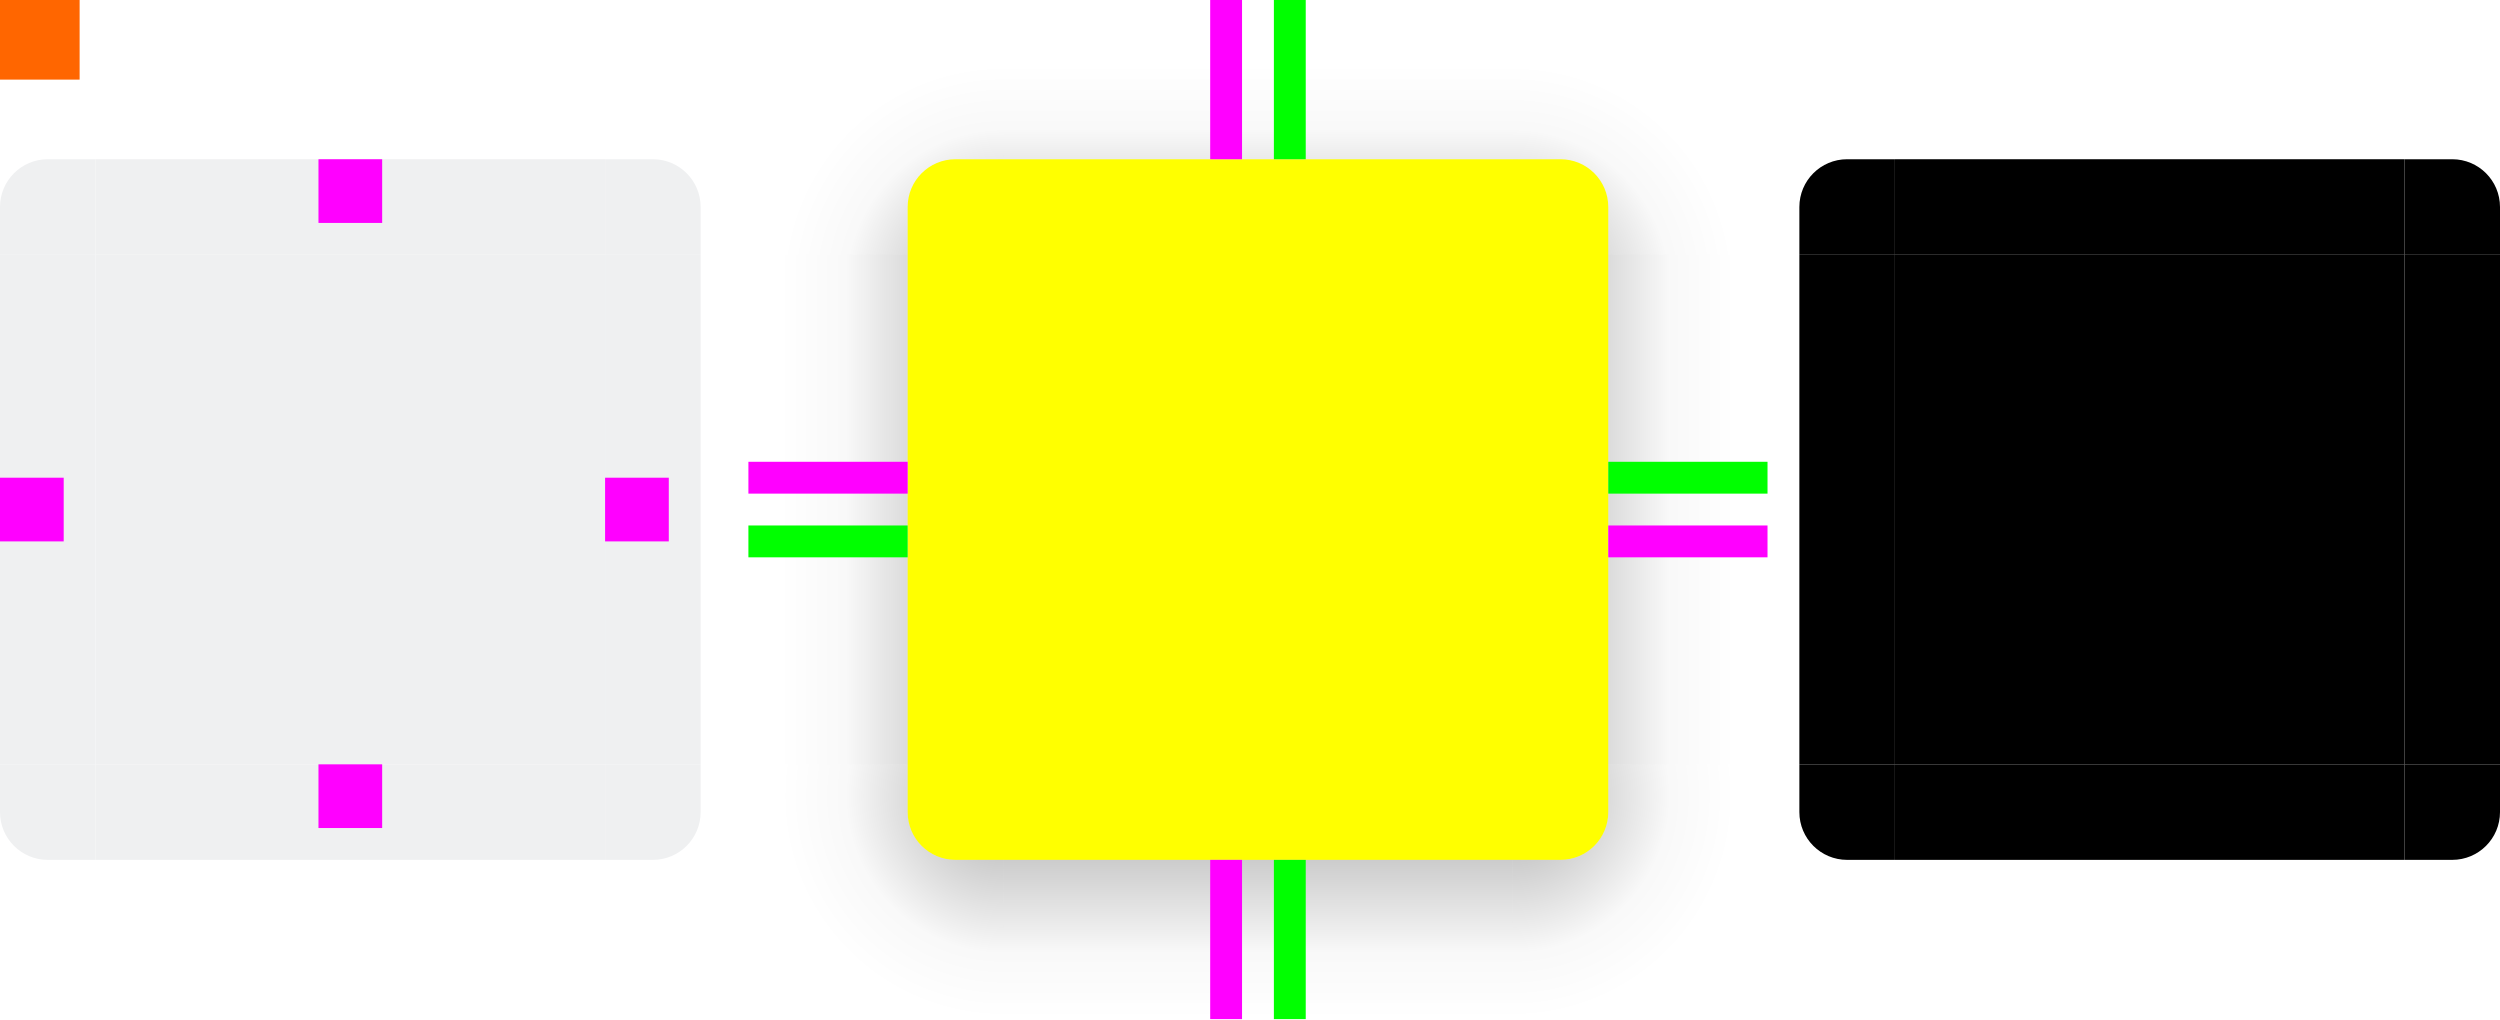
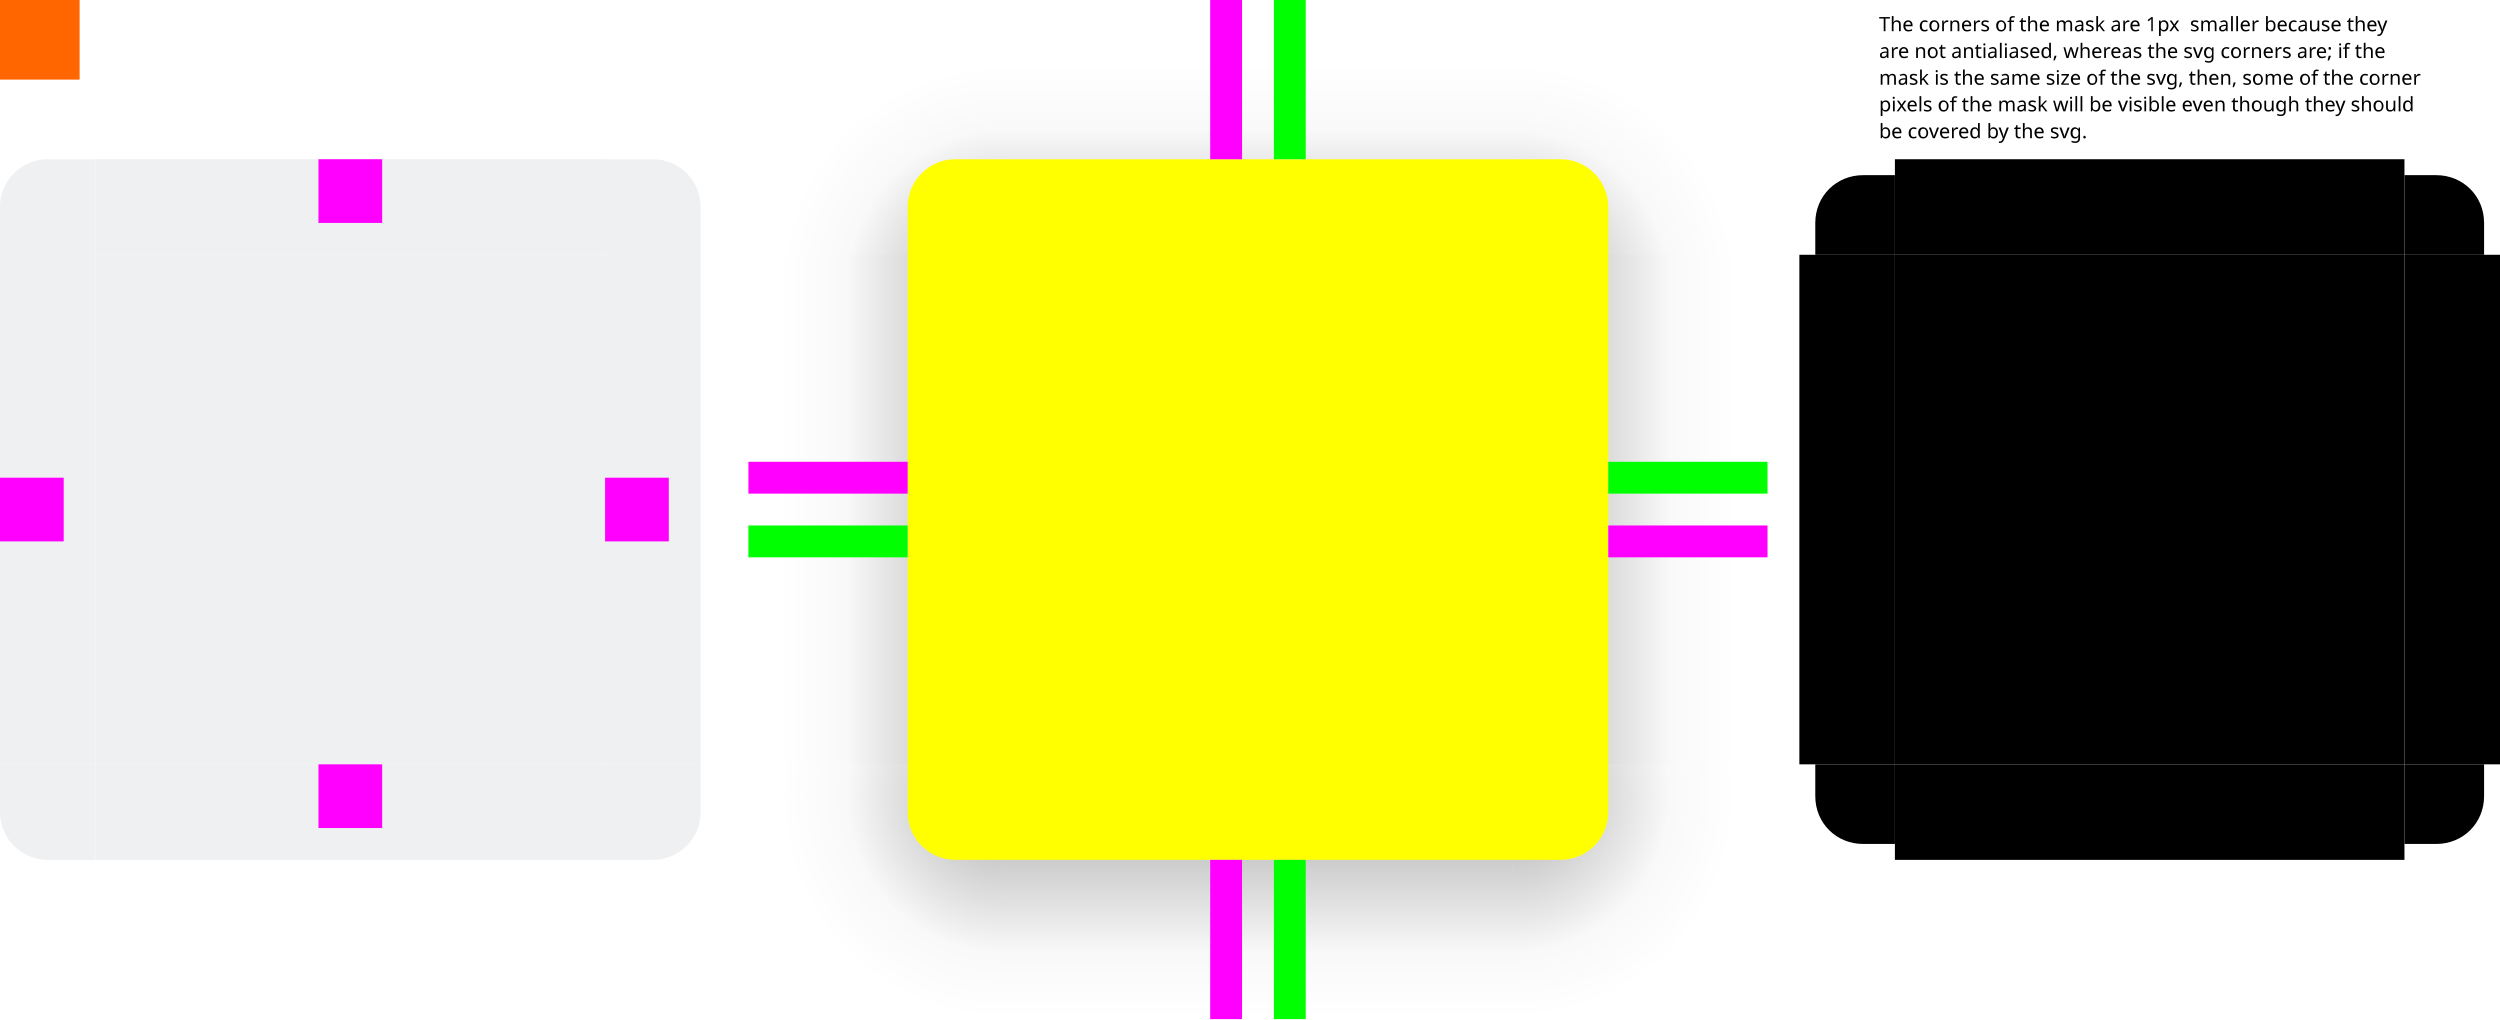
<svg xmlns="http://www.w3.org/2000/svg" xmlns:xlink="http://www.w3.org/1999/xlink" id="svg2" height="64" viewBox="0 0 157 64" width="157" version="1.1">
  <defs id="defs15">
    <style type="text/css" id="current-color-scheme">
            .ColorScheme-Text {
                color:#232629;
                stop-color:#232629;
            }
            .ColorScheme-Background {
                color:#eff0f1;
                stop-color:#eff0f1;
            }
        </style>
    <linearGradient id="shadow-side" gradientUnits="userSpaceOnUse">
      <stop id="stop1762" offset="0" style="stop-color:#000;stop-opacity:.2" />
      <stop id="stop1760" offset=".333" style="stop-color:#000;stop-opacity:.1" />
      <stop id="stop1758" offset=".5" style="stop-color:#000;stop-opacity:.05" />
      <stop id="stop1756" offset=".583" style="stop-color:#000;stop-opacity:.025" />
      <stop id="stop1754" offset="1" style="stop-color:#000;stop-opacity:0" />
    </linearGradient>
    <linearGradient id="shadow-corner" gradientUnits="userSpaceOnUse">
      <stop id="stop11958" offset="0" style="stop-color:#000;stop-opacity:1" />
      <stop id="stop11960" offset=".286" style="stop-color:#000;stop-opacity:.2" />
      <stop id="stop11962" offset=".524" style="stop-color:#000;stop-opacity:.1" />
      <stop id="stop11966" offset=".643" style="stop-color:#000;stop-opacity:.05" />
      <stop id="stop11968" offset=".702" style="stop-color:#000;stop-opacity:.025" />
      <stop id="stop11970" offset="1" style="stop-color:#000;stop-opacity:0" />
    </linearGradient>
    <linearGradient xlink:href="#shadow-side" id="linearGradient1734" gradientUnits="userSpaceOnUse" x1="16" y1="6" x2="16" y2="16" />
    <linearGradient xlink:href="#shadow-side" id="linearGradient1984" gradientUnits="userSpaceOnUse" x1="12" y1="16" x2="2" y2="16" />
    <linearGradient xlink:href="#shadow-side" id="linearGradient4945" gradientUnits="userSpaceOnUse" x1="16" y1="14" x2="16" y2="4" />
    <linearGradient xlink:href="#shadow-side" id="linearGradient8667" gradientUnits="userSpaceOnUse" x1="4" y1="16" x2="14" y2="16" />
    <radialGradient xlink:href="#shadow-corner" id="radialGradient3268" cx="95" cy="50" fx="95" fy="50" r="6.5" gradientUnits="userSpaceOnUse" gradientTransform="matrix(0,2.153846,-2.153846,0,107.6923,-202.6154)" />
    <radialGradient xlink:href="#shadow-corner" id="radialGradient3268-4" cx="95" cy="50" fx="95" fy="50" r="6.5" gradientUnits="userSpaceOnUse" gradientTransform="matrix(0,2.153846,-2.153846,0,107.6923,-202.6154)" />
    <radialGradient xlink:href="#shadow-corner" id="radialGradient3268-6" cx="93.143" cy="50" fx="93.143" fy="50" r="6.5" gradientUnits="userSpaceOnUse" gradientTransform="matrix(0,2.153846,-2.153846,0,107.6923,-202.6154)" />
    <radialGradient xlink:href="#shadow-corner" id="radialGradient3268-6-6" cx="93.143" cy="50" fx="93.143" fy="50" r="6.5" gradientUnits="userSpaceOnUse" gradientTransform="matrix(0,2.153846,-2.153846,0,107.6923,-202.6154)" />
  </defs>
  <rect id="hint-tile-center" height="5" style="fill:#ff6600" width="5" x="0" y="0" />
  <g id="top" transform="translate(6,10)">
    <rect id="rect4152" height="6" style="opacity:1;fill:currentColor" class="ColorScheme-Background" width="32" x="0" y="0" />
  </g>
  <g id="bottom" transform="translate(6,48)">
    <rect id="rect4148" height="6" style="opacity:1;fill:currentColor" class="ColorScheme-Background" width="32" x="0" y="0" />
  </g>
  <g id="left" transform="translate(0,16)">
    <rect id="rect4144" height="32" style="opacity:1;fill:currentColor" class="ColorScheme-Background" width="6" x="0" y="0" />
  </g>
  <g id="right" transform="translate(38,16)">
    <rect id="rect4140" height="32" style="opacity:1;fill:currentColor" class="ColorScheme-Background" width="6" x="0" y="0" />
  </g>
  <g id="center" transform="translate(6,16)">
    <rect id="rect4138" height="32" style="opacity:1;fill:currentColor" class="ColorScheme-Background" width="32" x="0" y="0" />
  </g>
  <g id="topleft" transform="translate(0,10)">
    <path d="M 3,0 C 1.343,0 0,1.343 0,3 V 6 H 6 V 0 Z" style="opacity:1;fill:currentColor" class="ColorScheme-Background" id="path3115" />
  </g>
  <g id="topright" transform="translate(38,10)">
    <path d="M 0,0 V 6 H 6 V 3 C 6,1.343 4.657,0 3,0 Z" style="opacity:1;fill:currentColor" class="ColorScheme-Background" id="path3118" />
  </g>
  <g id="bottomleft" transform="translate(0,48)">
    <path d="M 3,6 H 6 V 0 H 0 v 3 c 0,1.657 1.343,3 3,3 z" style="opacity:1;fill:currentColor" class="ColorScheme-Background" id="path3124" />
  </g>
  <g id="bottomright" transform="translate(38,48)">
    <path d="M 3,6 H 0 V 0 H 6 V 3 C 6,4.657 4.657,6 3,6 Z" style="opacity:1;fill:currentColor" class="ColorScheme-Background" id="path3121" />
  </g>
  <rect id="hint-top-margin" height="4" style="fill:#ff00ff;stroke-width:1" width="4" x="20" y="10" />
  <rect id="hint-bottom-margin" height="4" style="fill:#ff00ff;stroke-width:1" width="4" x="20" y="48" />
  <rect id="hint-right-margin" height="4" style="fill:#ff00ff;stroke-width:1" width="4" x="38" y="30" />
  <rect id="hint-left-margin" height="4" style="fill:#ff00ff;stroke-width:1" width="4" x="0" y="30" />
  <rect id="hint-top-inset" height="9.99999993923e-09" style="fill:#00ff00" width="4" x="20" y="10" />
  <rect id="hint-bottom-inset" height="9.99999993923e-09" style="fill:#00ff00" width="4" x="20" y="54" />
  <rect id="hint-left-inset" height="4" style="fill:#00ff00" width="9.99999993923e-09" x="0" y="30" />
  <rect id="hint-right-inset" height="4" style="fill:#00ff00" width="9.99999993923e-09" x="44" y="30" />
-   <rect id="mask-top" height="6" width="32" x="119" y="10" />
-   <rect id="mask-center" height="32" width="32" x="119" y="16" />
-   <rect id="mask-bottom" height="6" transform="scale(1,-1)" width="32" x="119" y="-54" />
-   <rect id="mask-left" height="32" width="6" x="113" y="16" />
-   <rect id="mask-right" height="32" width="6" x="151" y="16" />
-   <path id="mask-topleft" d="m 116,10 c -1.657,0 -3,1.343 -3,3 v 3 h 6 v -6 z" />
-   <path id="mask-topright" d="m 151,10 v 6 h 6 v -3 c 0,-1.657 -1.343,-3 -3,-3 z" />
-   <path id="mask-bottomleft" d="m 116,54 h 3 v -6 h -6 v 3 c 0,1.657 1.343,3 3,3 z" />
-   <path id="mask-bottomright" d="m 154,54 h -3 v -6 h 6 v 3 c 0,1.657 -1.343,3 -3,3 z" />
  <rect id="rect30894" height="44" rx="3" style="fill:#ffff00;fill-rule:evenodd" width="44" x="57" y="10" ry="3" />
  <g id="shadow-center" transform="translate(63,16)">
    <rect id="rect4908" height="32" style="opacity:0.001;fill-opacity:0.001" width="32" x="0" y="0" />
  </g>
  <g id="shadow-top" transform="translate(63)">
    <rect id="st" height="10" width="32" style="fill:url(#linearGradient4945);fill-opacity:1" x="0" y="0" />
    <rect id="rect1546" height="6" style="opacity:0.001;fill:#000000;fill-opacity:0.004;fill-rule:evenodd" width="32" y="10" x="0" />
  </g>
  <g id="shadow-bottom" transform="translate(63,48)">
    <rect id="rect1546-6" height="6" style="opacity:0.001;fill:#000000;fill-opacity:0.004;fill-rule:evenodd" width="32" x="0" y="0" />
    <rect id="sb" height="10" width="32" y="6" style="fill:url(#linearGradient1734);fill-opacity:1" x="0" />
  </g>
  <g id="shadow-left" transform="translate(47,16)">
    <rect id="sl" height="32" width="10" style="fill:url(#linearGradient1984);fill-opacity:1" x="0" y="0" />
    <rect id="rect1546-3-7" height="32" style="opacity:0.001;fill:#000000;fill-opacity:0.004;fill-rule:evenodd" width="6" x="10" y="0" />
  </g>
  <g id="shadow-right" transform="translate(95,16)">
    <rect id="rect1546-3" height="32" style="opacity:0.001;fill:#000000;fill-opacity:0.004;fill-rule:evenodd" width="6" x="0" y="0" />
    <rect id="sr" height="32" width="10" x="6" style="fill:url(#linearGradient8667);fill-opacity:1" y="0" />
  </g>
  <rect id="shadow-hint-top-margin" height="10" style="fill:#ff00ff" width="2" x="76" y="0" />
  <rect id="shadow-hint-bottom-margin" height="10" style="fill:#ff00ff" width="2" x="76" y="54" />
  <rect id="shadow-hint-right-margin" height="2" style="fill:#ff00ff" width="10" x="101" y="33" />
  <rect id="shadow-hint-left-margin" height="2" style="fill:#ff00ff" width="10" x="47" y="29" />
  <rect id="shadow-hint-top-inset" height="10" style="fill:#00ff00" width="2" x="80" y="0" />
  <rect id="shadow-hint-bottom-inset" height="10" style="fill:#00ff00" width="2" x="80" y="54" />
  <rect id="shadow-hint-right-inset" height="2" style="fill:#00ff00" width="10" x="101" y="29" />
  <rect id="shadow-hint-left-inset" height="2" style="fill:#00ff00" width="10" x="47" y="33" />
  <g id="shadow-bottomright" transform="translate(95,48)">
    <path d="M 3,6 H 0 V 0 H 6 V 3 C 6,4.657 4.657,6 3,6 Z" style="fill:#000000;fill-opacity:0.004;opacity:0.001" id="path95" />
    <path id="path2368" style="fill:url(#radialGradient3268);fill-opacity:1;fill-rule:evenodd;stroke-width:1" d="M 6,0 V 3 C 6,4.657 4.657,6 3,6 H 0 V 16 H 3 A 13,13 0 0 0 16,3 V 0 Z" />
  </g>
  <g id="shadow-bottomright-9" transform="translate(95,48)" />
  <g id="shadow-bottomleft" transform="matrix(-1,0,0,1,63,48)">
    <path d="M 3,6 H 0 V 0 H 6 V 3 C 6,4.657 4.657,6 3,6 Z" style="opacity:0.001;fill:#000000;fill-opacity:0.004" id="path95-1" />
    <path id="path2368-0" style="fill:url(#radialGradient3268-4);fill-opacity:1;fill-rule:evenodd;stroke-width:1" d="M 6,0 V 3 C 6,4.657 4.657,6 3,6 H 0 V 16 H 3 C 10.18,16 16,10.18 16,3 V 0 Z" />
  </g>
  <g id="shadow-topright" transform="matrix(1,0,0,-1,95,16)">
    <path d="M 3,6 H 0 V 0 H 6 V 3 C 6,4.657 4.657,6 3,6 Z" style="opacity:0.001;fill:#000000;fill-opacity:0.004" id="path95-4" />
    <path id="path2368-7" style="fill:url(#radialGradient3268-6);fill-opacity:1;fill-rule:evenodd;stroke-width:1" d="M 6,0 V 3 C 6,4.657 4.657,6 3,6 H 0 V 16 H 3 C 10.18,16 16,10.18 16,3 V 0 Z" />
  </g>
  <g id="shadow-topleft" transform="rotate(180,31.5,8)">
    <path d="M 3,6 H 0 V 0 H 6 V 3 C 6,4.657 4.657,6 3,6 Z" style="opacity:0.001;fill:#000000;fill-opacity:0.004" id="path95-4-2" />
    <path id="path2368-7-5" style="fill:url(#radialGradient3268-6-6);fill-opacity:1;fill-rule:evenodd;stroke-width:1" d="M 6,0 V 3 C 6,4.657 4.657,6 3,6 H 0 V 16 H 3 A 13,13 0 0 0 16,3 V 0 Z" />
  </g>
  <rect style="color:#eff0f1;fill:currentColor;fill-opacity:1;stroke:none;stop-color:#eff0f1" id="thick-center" width="32" height="32" x="19" y="75" class="ColorScheme-Background" />
  <rect transform="rotate(90)" style="fill:#800080;fill-opacity:1;stroke:none;stroke-width:1.155" id="thick-hint-right-margin" width="4" height="8" x="95" y="-56" />
  <rect transform="rotate(90)" y="-20" x="95" height="8" width="4" id="thick-hint-left-margin" style="fill:#800080;fill-opacity:1;stroke:none;stroke-width:1.155" />
  <rect y="69" x="38" height="8" width="4" id="thick-hint-top-margin" style="fill:#800080;fill-opacity:1;stroke:none;stroke-width:1.155" />
  <rect style="fill:#800080;fill-opacity:1;stroke:none;stroke-width:1.155" id="thick-hint-bottom-margin" width="4" height="8" x="39" y="105" />
+   <rect id="mask-top" height="6" width="32" x="119" y="10" />
+   <rect id="mask-center" height="32" width="32" x="119" y="16" />
+   <rect id="mask-bottom" height="6" transform="scale(1,-1)" width="32" x="119" y="-54" />
+   <rect id="mask-left" height="32" width="6" x="113" y="16" />
+   <rect id="mask-right" height="32" width="6" x="151" y="16" />
+   <path id="mask-topleft" d="m 117,11 c -1.663,0 -3,1.293 -3,3 v 2 h -1 6 v -6 1 z" />
+   <path id="mask-topright" d="m 153,11 c 1.663,0 3,1.293 3,3 v 2 h 1 -6 v -6 1 z" />
+   <path id="mask-bottomright" d="m 153,53 c 1.663,0 3,-1.293 3,-3 v -2 h 1 -6 v 6 -1 z" />
+   <path id="mask-bottomleft" d="m 117,53 c -1.663,0 -3,-1.293 -3,-3 v -2 h -1 6 v 6 -1 z" />
+   <text xml:space="preserve" style="font-stretch:condensed;font-size:1.252px;font-family:Impact;-inkscape-font-specification:'Impact Condensed';text-align:start;text-anchor:start;fill:#ff0000;stroke:#000000;stroke-width:5.729;stroke-linecap:round" x="118" y="1.958" id="text1204">
+     <tspan id="tspan1202" x="118" y="1.958" style="font-style:normal;font-variant:normal;font-weight:normal;font-stretch:normal;font-size:1.252px;font-family:'Noto Sans';-inkscape-font-specification:'Noto Sans';text-align:start;text-anchor:start;fill:#000000;stroke:none;stroke-width:5.729">The corners of the mask are 1px  smaller because they</tspan>
+     <tspan x="118" y="3.637" style="font-style:normal;font-variant:normal;font-weight:normal;font-stretch:normal;font-size:1.252px;font-family:'Noto Sans';-inkscape-font-specification:'Noto Sans';text-align:start;text-anchor:start;fill:#000000;stroke:none;stroke-width:5.729" id="tspan1358">are not antialiased, whereas the svg corners are; if the</tspan>
+     <tspan x="118" y="5.317" style="font-style:normal;font-variant:normal;font-weight:normal;font-stretch:normal;font-size:1.252px;font-family:'Noto Sans';-inkscape-font-specification:'Noto Sans';text-align:start;text-anchor:start;fill:#000000;stroke:none;stroke-width:5.729" id="tspan1360">mask is the same size of the svg, then, some of the corner</tspan>
+     <tspan x="118" y="6.996" style="font-style:normal;font-variant:normal;font-weight:normal;font-stretch:normal;font-size:1.252px;font-family:'Noto Sans';-inkscape-font-specification:'Noto Sans';text-align:start;text-anchor:start;fill:#000000;stroke:none;stroke-width:5.729" id="tspan1362">pixels of the mask will be visible even though they should</tspan>
+     <tspan x="118" y="8.676" style="font-style:normal;font-variant:normal;font-weight:normal;font-stretch:normal;font-size:1.252px;font-family:'Noto Sans';-inkscape-font-specification:'Noto Sans';text-align:start;text-anchor:start;fill:#000000;stroke:none;stroke-width:5.729" id="tspan1364">be covered by the svg.</tspan>
+   </text>
</svg>
